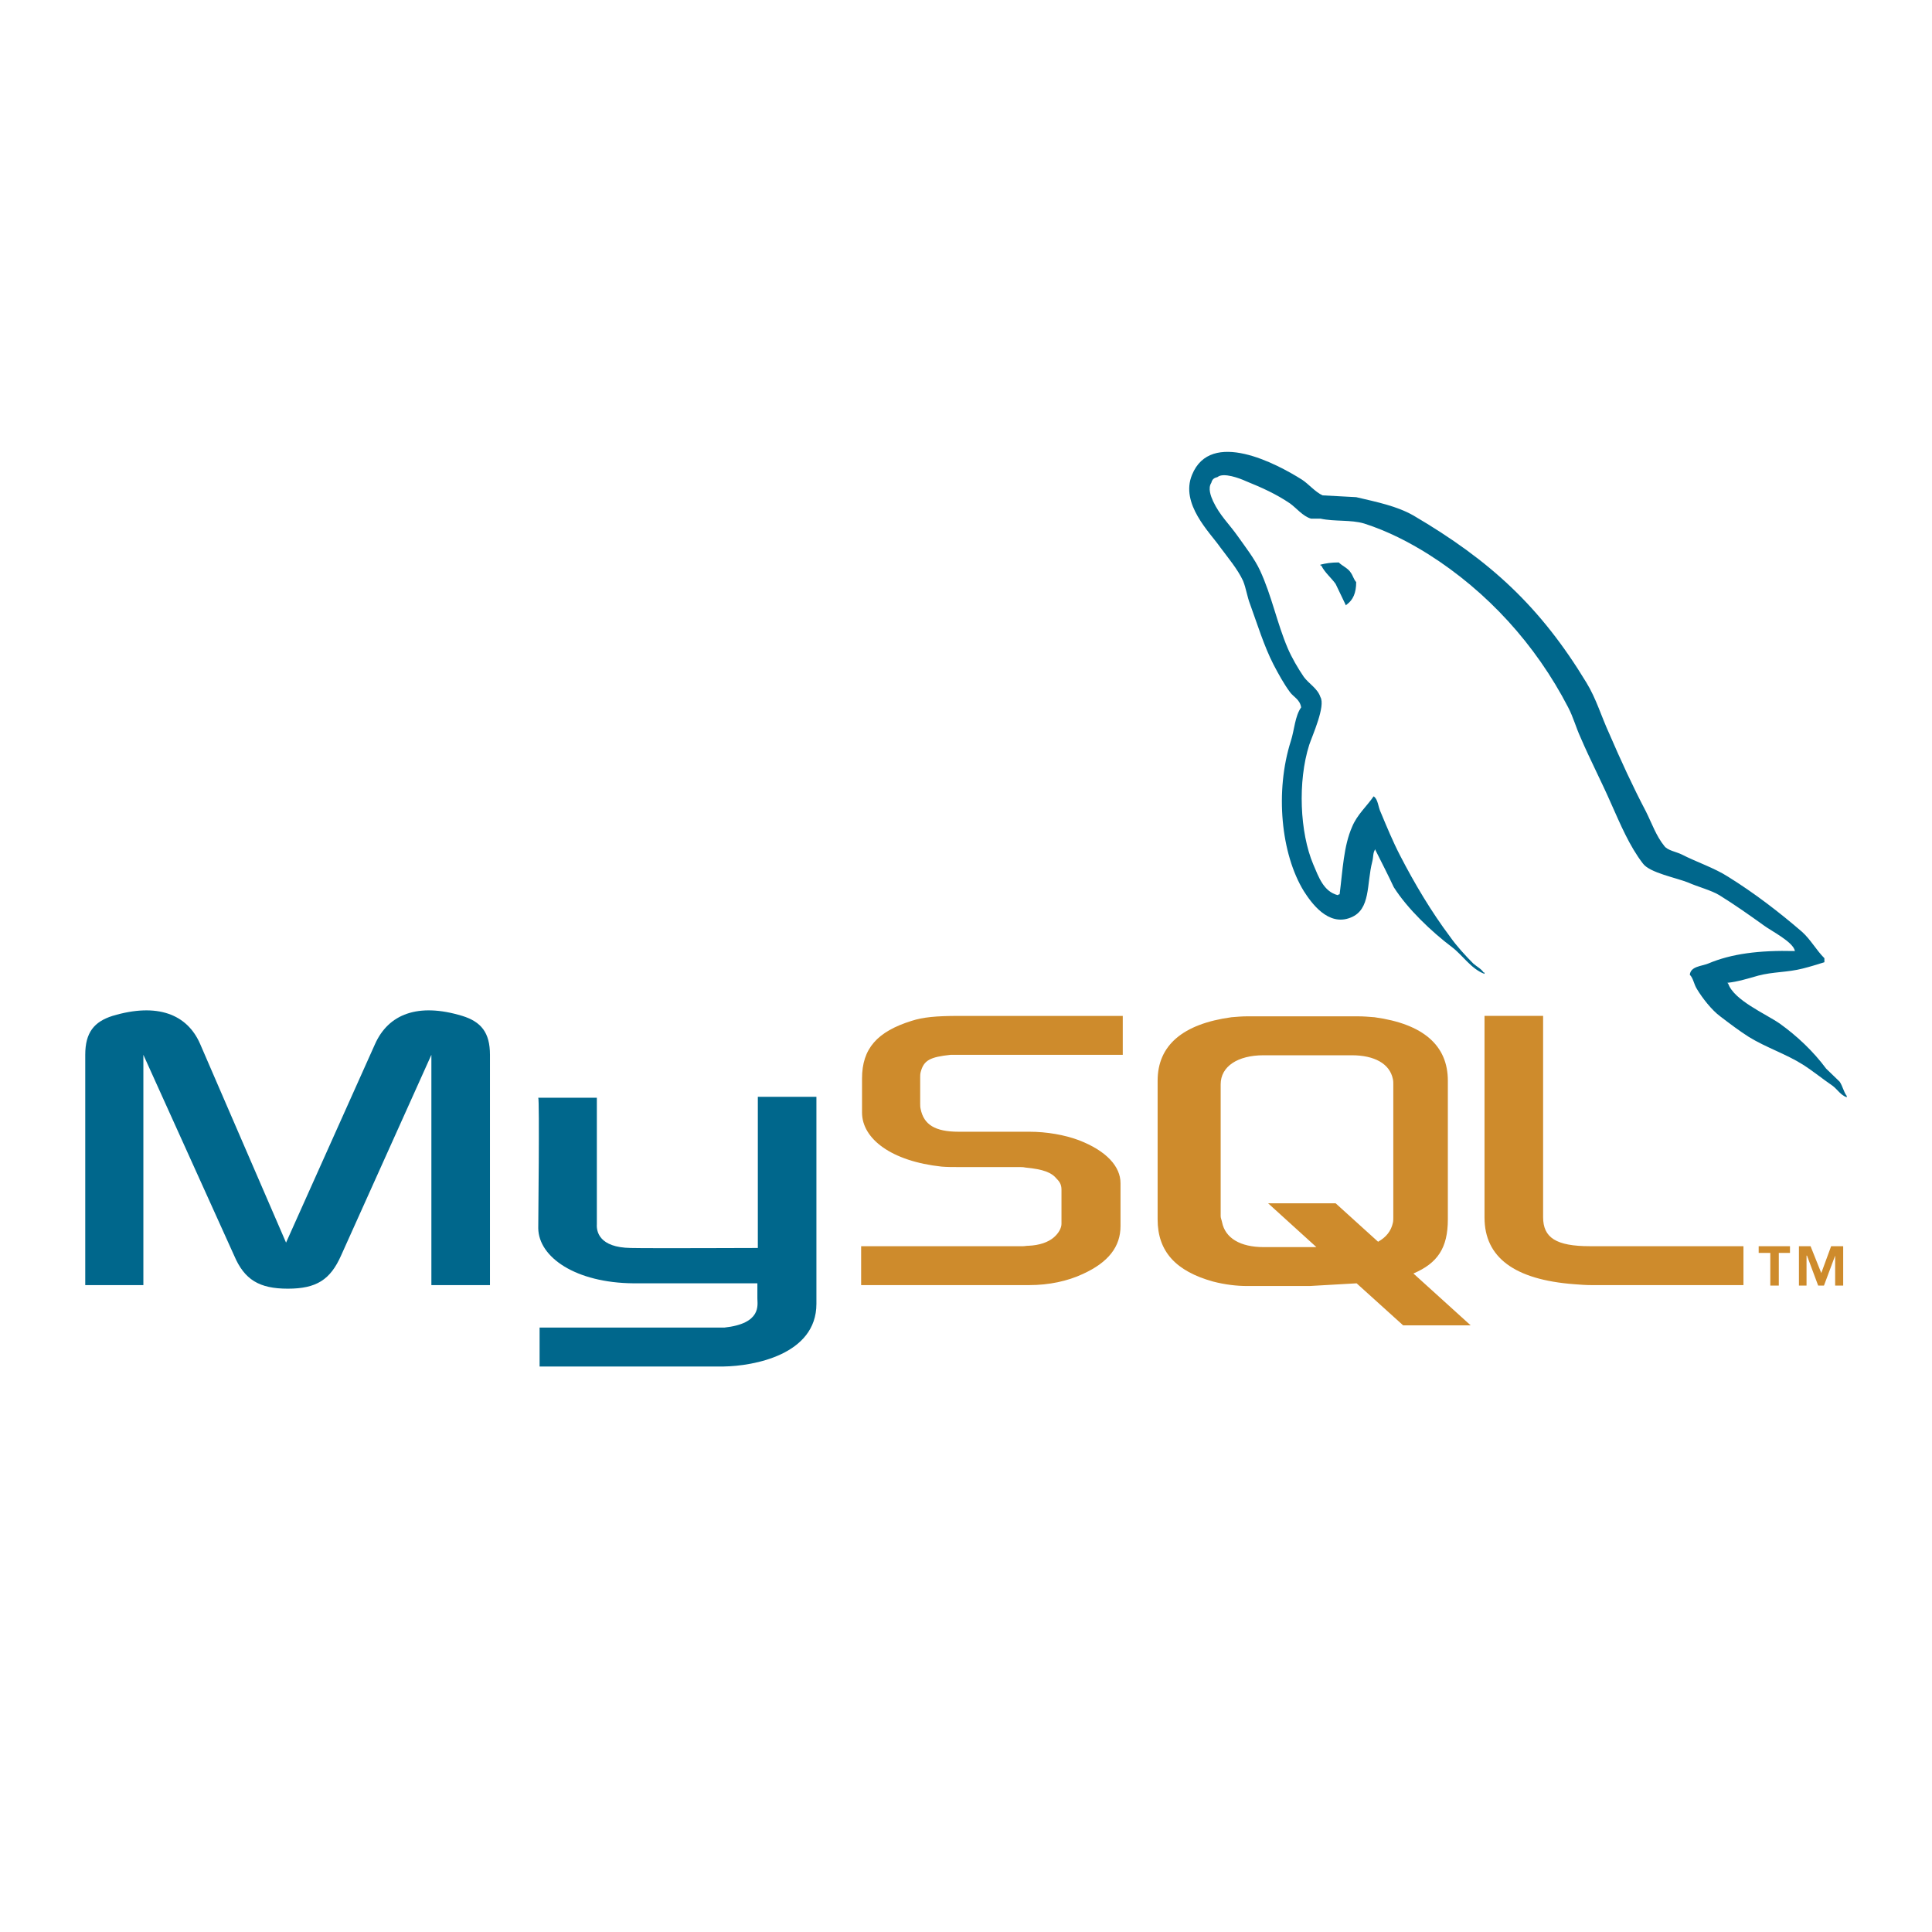
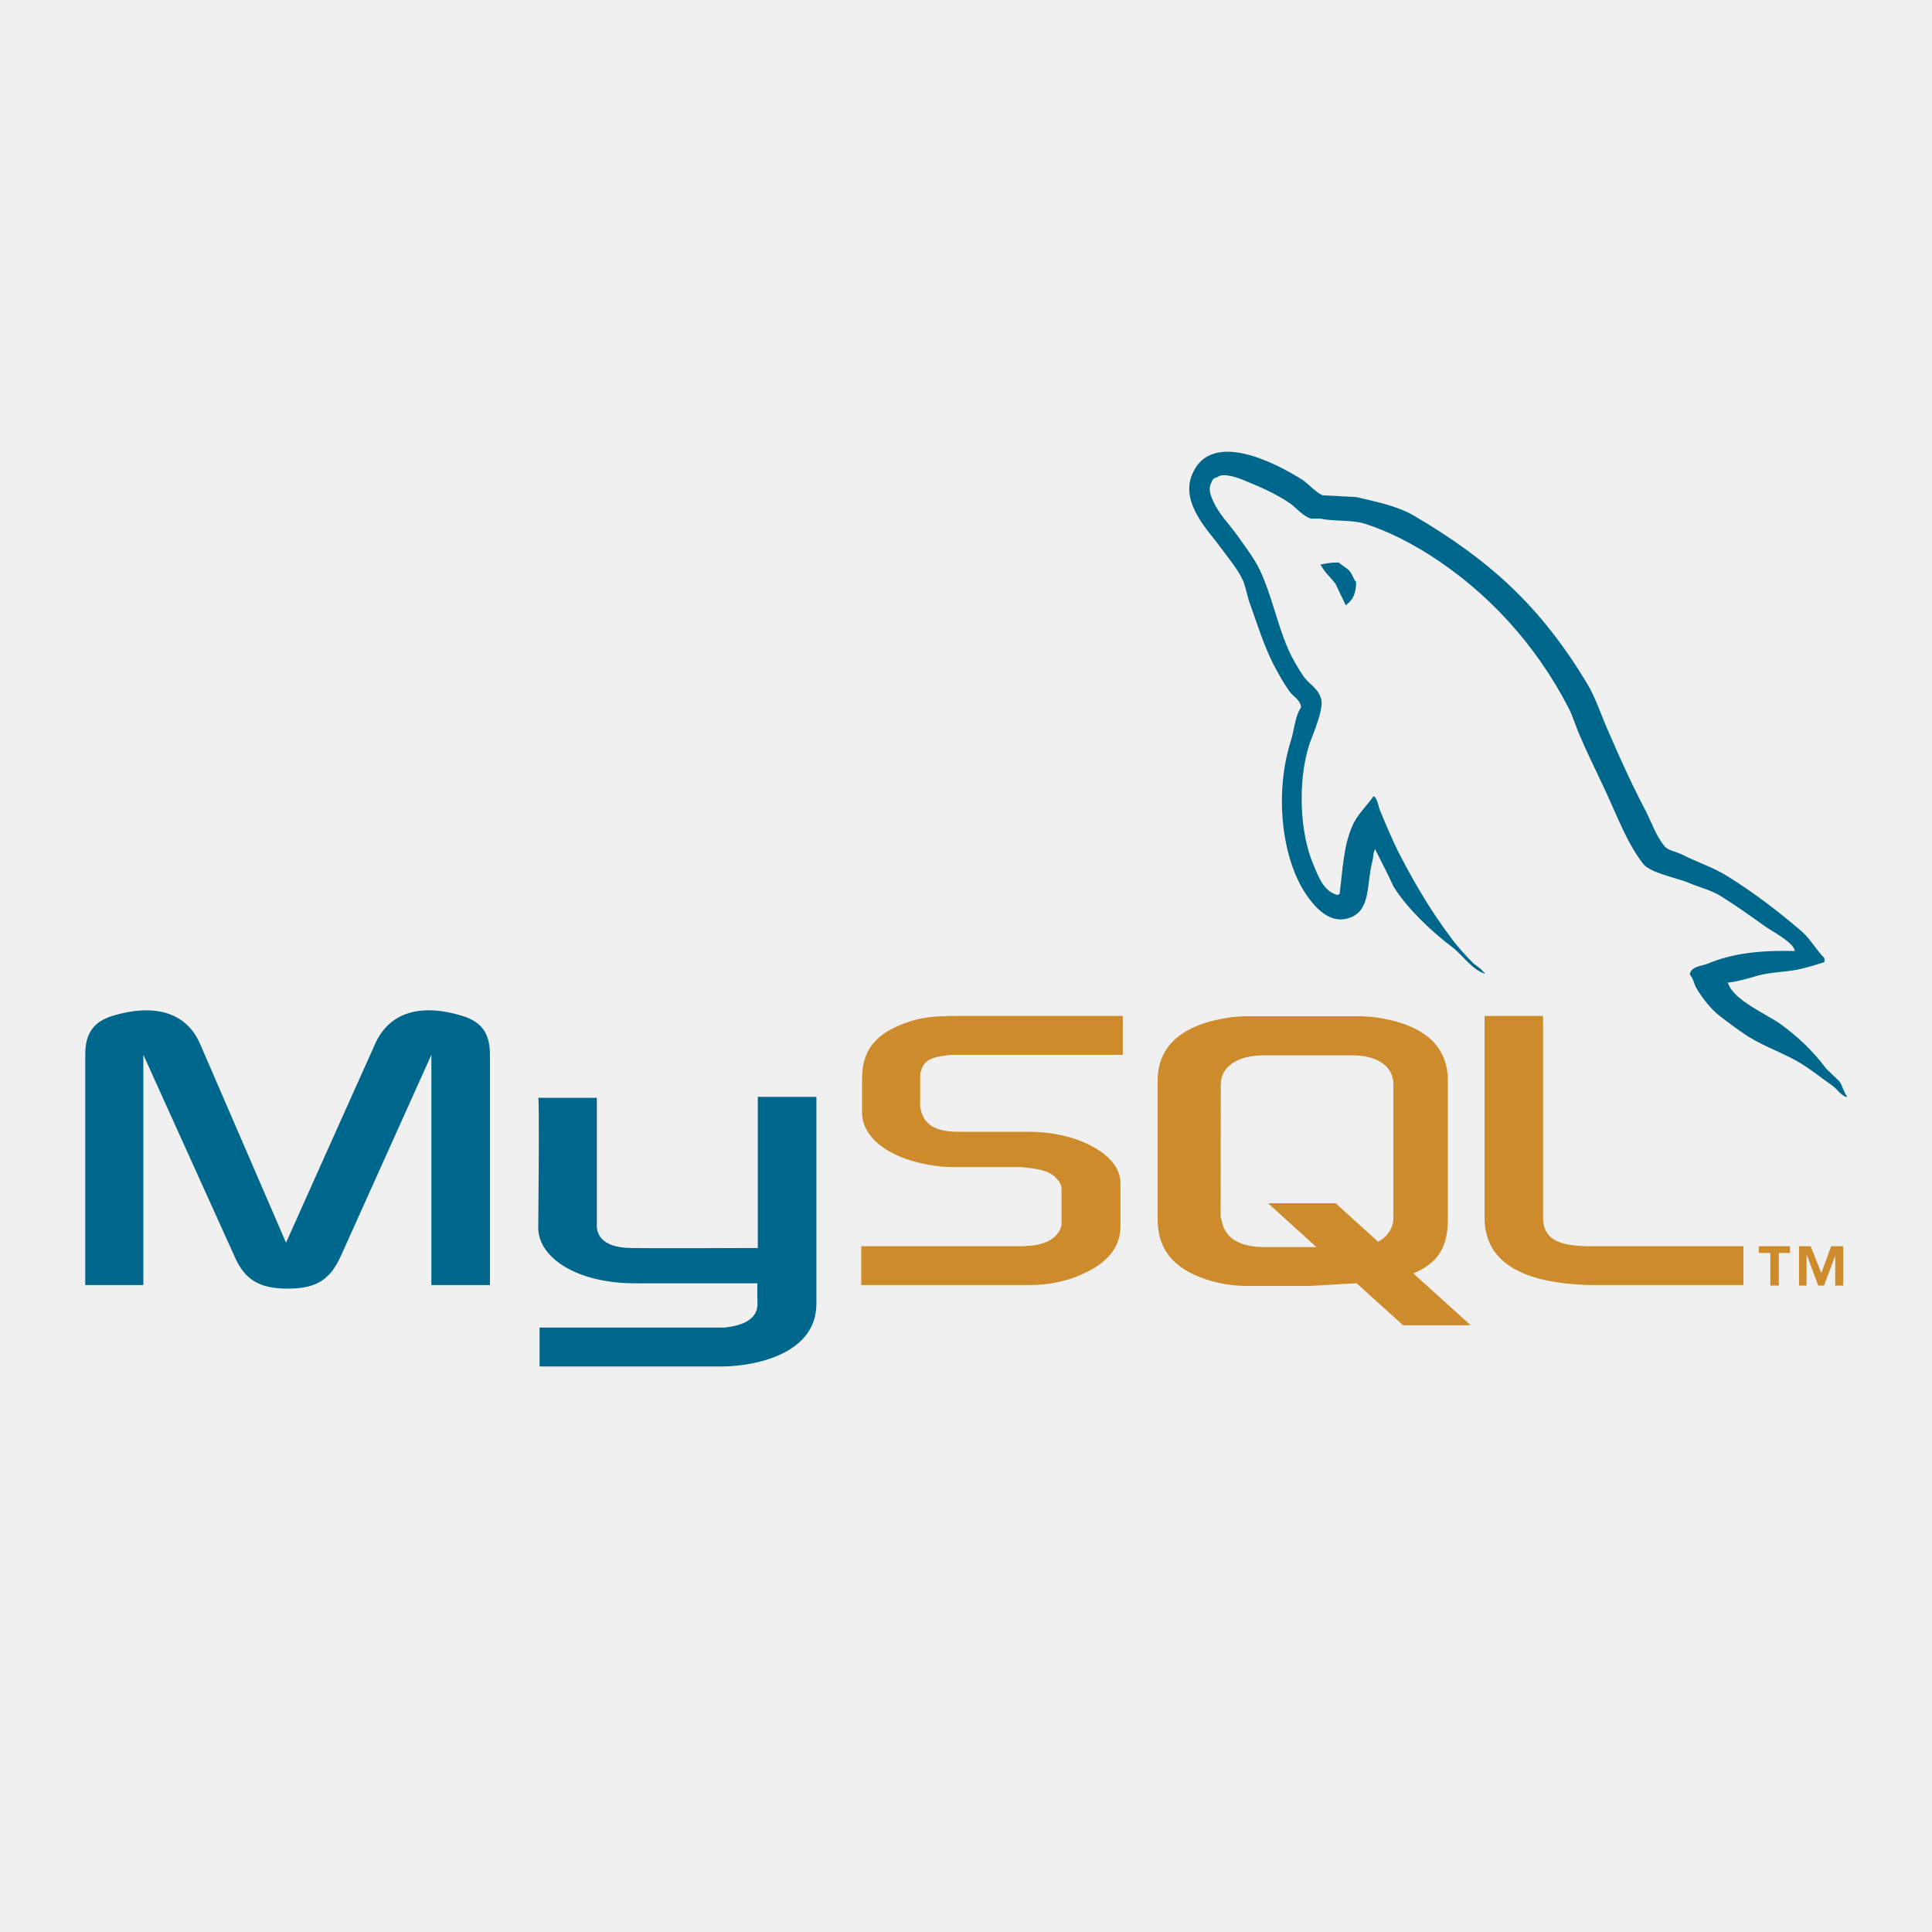
- <svg xmlns="http://www.w3.org/2000/svg" width="2500" height="2500" viewBox="0 0 192.756 192.756">
-   <g fill-rule="evenodd" clip-rule="evenodd">
-     <path fill="#fff" d="M0 0h192.756v192.756H0V0z" />
-     <path d="M8.504 128.215h5.8v-22.977l9.058 20.033c1.026 2.408 2.499 3.301 5.354 3.301 2.856 0 4.239-.893 5.31-3.301l9.013-20.033v22.977h5.845v-22.977c0-2.23-.893-3.303-2.767-3.883-4.417-1.338-7.362-.178-8.7 2.811l-8.878 19.811-8.567-19.811c-1.294-2.988-4.284-4.148-8.745-2.811-1.829.58-2.722 1.652-2.722 3.883v22.977h-.001zM53.702 109.521h5.845v12.627c-.044.713.223 2.32 3.391 2.363 1.651.045 12.582 0 12.671 0v-15.08h5.845v20.658c0 5.086-6.291 6.201-9.236 6.246H53.835v-3.881h18.427c3.748-.402 3.302-2.275 3.302-2.9v-1.518H63.205c-5.756-.045-9.459-2.588-9.503-5.488 0-.267.133-12.939 0-13.027zM179.076 94.886c-3.568-.089-6.336.268-8.656 1.25-.668.269-1.74.269-1.828 1.116.357.355.4.936.713 1.428.535.893 1.473 2.096 2.32 2.721.938.715 1.875 1.428 2.855 2.053 1.74 1.07 3.703 1.695 5.398 2.766.982.625 1.963 1.428 2.945 2.098.49.357.803.938 1.428 1.16v-.135c-.312-.4-.402-.98-.713-1.428-.447-.445-.893-.848-1.34-1.293-1.293-1.74-2.9-3.258-4.641-4.506-1.428-.982-4.551-2.32-5.131-3.971l-.088-.09c.98-.09 2.141-.447 3.078-.715 1.518-.4 2.9-.312 4.461-.713.715-.179 1.428-.402 2.143-.625v-.401c-.803-.803-1.383-1.874-2.23-2.632-2.275-1.963-4.775-3.882-7.363-5.488-1.383-.892-3.168-1.473-4.639-2.23-.537-.268-1.428-.402-1.74-.848-.805-.981-1.25-2.275-1.83-3.436-1.293-2.454-2.543-5.175-3.658-7.763-.803-1.74-1.295-3.48-2.275-5.086-4.596-7.585-9.594-12.181-17.268-16.687-1.65-.937-3.613-1.339-5.711-1.829-1.115-.045-2.23-.134-3.346-.179-.715-.312-1.428-1.16-2.053-1.562-2.543-1.606-9.102-5.086-10.977-.491-1.205 2.9 1.785 5.755 2.811 7.228.76 1.026 1.74 2.186 2.277 3.346.311.758.4 1.562.713 2.365.713 1.963 1.383 4.149 2.32 5.979.49.937 1.025 1.919 1.65 2.767.357.491.982.714 1.115 1.517-.625.893-.668 2.231-1.025 3.347-1.607 5.042-.982 11.288 1.293 14.991.715 1.115 2.41 3.569 4.686 2.632 2.008-.803 1.561-3.346 2.141-5.577.135-.535.045-.892.312-1.249v.089c.625 1.249 1.25 2.454 1.83 3.703 1.383 2.186 3.793 4.462 5.801 5.979 1.07.803 1.918 2.187 3.256 2.677v-.135h-.088c-.268-.4-.67-.579-1.027-.892-.803-.803-1.695-1.785-2.32-2.677-1.873-2.498-3.523-5.265-4.996-8.12-.715-1.383-1.34-2.9-1.918-4.283-.27-.536-.27-1.339-.715-1.606-.67.981-1.65 1.83-2.143 3.034-.848 1.918-.936 4.283-1.248 6.737-.18.045-.09 0-.18.089-1.426-.356-1.918-1.829-2.453-3.078-1.338-3.168-1.562-8.254-.402-11.913.312-.937 1.652-3.882 1.117-4.774-.27-.848-1.16-1.338-1.652-2.008-.58-.848-1.203-1.918-1.605-2.855-1.07-2.499-1.605-5.265-2.766-7.764-.537-1.16-1.473-2.365-2.232-3.435-.848-1.205-1.783-2.053-2.453-3.48-.223-.491-.535-1.294-.178-1.829.088-.357.268-.491.623-.58.58-.491 2.232.134 2.812.401 1.65.669 3.033 1.294 4.416 2.23.625.446 1.295 1.294 2.098 1.518h.938c1.428.312 3.033.089 4.371.49 2.365.759 4.506 1.874 6.426 3.079 5.844 3.703 10.664 8.968 13.92 15.259.535 1.026.758 1.963 1.25 3.034.938 2.187 2.098 4.417 3.033 6.559.938 2.097 1.83 4.239 3.168 5.979.67.937 3.346 1.427 4.551 1.918.893.401 2.275.759 3.08 1.249 1.516.937 3.033 2.008 4.461 3.034.713.534 2.945 1.649 3.078 2.541z" fill="#00678c" />
-     <path d="M133.566 56.114c-.758 0-1.293.089-1.828.223v.089h.088c.357.714.982 1.205 1.428 1.829.357.714.67 1.428 1.027 2.142l.088-.089c.625-.446.938-1.16.938-2.231-.268-.312-.312-.625-.535-.937-.268-.446-.848-.669-1.206-1.026z" fill="#00678c" />
-     <path d="M85.916 128.215h16.776c1.963 0 3.838-.4 5.354-1.115 2.543-1.16 3.748-2.721 3.748-4.773v-4.283c0-1.65-1.383-3.213-4.148-4.283-1.428-.535-3.213-.848-4.953-.848h-7.049c-2.365 0-3.48-.715-3.793-2.275-.044-.178-.044-.357-.044-.535v-2.633c0-.135 0-.312.044-.49.312-1.205.937-1.518 2.99-1.74h17.177v-3.883H95.687c-2.365 0-3.614.135-4.729.492-3.436 1.07-4.953 2.766-4.953 5.754v3.393c0 2.631 2.945 4.863 7.942 5.398.535.045 1.115.045 1.695.045h6.024c.223 0 .445 0 .623.045 1.83.178 2.633.49 3.168 1.158.357.357.447.67.447 1.072v3.391c0 .4-.268.938-.803 1.383-.537.445-1.385.758-2.5.803-.223 0-.355.045-.58.045H85.916v3.879zM148.111 121.479c0 3.971 2.99 6.201 8.969 6.648.58.045 1.115.088 1.695.088h15.17v-3.881h-15.303c-3.393 0-4.686-.848-4.686-2.9v-20.078h-5.846v20.123h.001zM115.496 121.656v-13.83c0-3.525 2.498-5.668 7.363-6.336.535-.045 1.07-.09 1.561-.09h11.064c.58 0 1.072.045 1.652.09 4.863.668 7.316 2.811 7.316 6.336v13.83c0 2.855-1.025 4.373-3.436 5.4l5.711 5.174h-6.736l-4.641-4.193-4.686.268h-6.246c-1.025 0-2.186-.133-3.391-.445-3.701-1.028-5.531-2.991-5.531-6.204zm6.291-.31c0 .178.09.355.135.58.312 1.605 1.828 2.498 4.148 2.498h5.266l-4.818-4.373h6.736l4.238 3.838c.805-.447 1.295-1.072 1.473-1.875.045-.178.045-.4.045-.58v-13.252c0-.178 0-.355-.045-.535-.312-1.516-1.828-2.363-4.104-2.363h-8.791c-2.588 0-4.283 1.115-4.283 2.898v13.164zM176.623 128.26h.848v-3.256h1.115v-.67h-3.123v.67h1.16v3.256zm6.469 0h.803v-3.926h-1.203l-.982 2.678-1.07-2.678h-1.16v3.926h.758v-2.988h.045l1.115 2.988h.58l1.115-2.988v2.988h-.001z" fill="#ce8b2c" />
+ <svg xmlns="http://www.w3.org/2000/svg" version="1.1" id="Слой_1" x="0px" y="0px" viewBox="0 0 2500 2500" style="enable-background:new 0 0 2500 2500;" xml:space="preserve">
+   <style type="text/css">
+ 	.st0{fill:#00678C;}
+ 	.st1{fill:#CE8B2C;}
+ </style>
+   <g>
+     <path class="st0" d="M110.3,1662.9h75.2v-298L303,1624.7c13.3,31.2,32.4,42.8,69.4,42.8c37,0,55-11.6,68.9-42.8l116.9-259.8v298   H634v-298c0-28.9-11.6-42.8-35.9-50.4c-57.3-17.4-95.5-2.3-112.8,36.5L370.1,1608L259,1351c-16.8-38.8-55.6-53.8-113.4-36.5   c-23.7,7.5-35.3,21.4-35.3,50.4L110.3,1662.9L110.3,1662.9L110.3,1662.9z M696.5,1420.5h75.8v163.8c-0.6,9.2,2.9,30.1,44,30.6   c21.4,0.6,163.2,0,164.3,0v-195.6h75.8v267.9c0,66-81.6,80.4-119.8,81H698.2v-50.3h239c48.6-5.2,42.8-29.5,42.8-37.6v-19.7H819.8   c-74.7-0.6-122.7-33.6-123.3-71.2C696.5,1586,698.2,1421.6,696.5,1420.5L696.5,1420.5z M2322.6,1230.6   c-46.3-1.2-82.2,3.5-112.3,16.2c-8.7,3.5-22.6,3.5-23.7,14.5c4.6,4.6,5.2,12.1,9.2,18.5c6.9,11.6,19.1,27.2,30.1,35.3   c12.2,9.3,24.3,18.5,37,26.6c22.6,13.9,48,22,70,35.9c12.7,8.1,25.5,18.5,38.2,27.2c6.4,4.6,10.4,12.2,18.5,15v-1.8   c-4-5.2-5.2-12.7-9.2-18.5c-5.8-5.8-11.6-11-17.4-16.8c-16.8-22.6-37.6-42.3-60.2-58.4c-18.5-12.7-59-30.1-66.5-51.5l-1.1-1.2   c12.7-1.2,27.8-5.8,39.9-9.3c19.7-5.2,37.6-4,57.9-9.2c9.3-2.3,18.5-5.2,27.8-8.1v-5.2c-10.4-10.4-17.9-24.3-28.9-34.1   c-29.5-25.5-61.9-50.3-95.5-71.2c-17.9-11.6-41.1-19.1-60.2-28.9c-7-3.5-18.5-5.2-22.6-11c-10.4-12.7-16.2-29.5-23.7-44.6   c-16.8-31.8-33-67.1-47.4-100.7c-10.4-22.6-16.8-45.1-29.5-66c-59.6-98.4-124.4-158-224-216.4c-21.4-12.2-46.9-17.4-74.1-23.7   c-14.5-0.6-28.9-1.7-43.4-2.3c-9.3-4-18.5-15-26.6-20.3c-33-20.8-118.1-66-142.4-6.4c-15.6,37.6,23.2,74.6,36.5,93.7   c9.9,13.3,22.6,28.4,29.5,43.4c4,9.8,5.2,20.3,9.2,30.7c9.2,25.5,17.9,53.8,30.1,77.5c6.4,12.2,13.3,24.9,21.4,35.9   c4.6,6.4,12.7,9.3,14.5,19.7c-8.1,11.6-8.7,28.9-13.3,43.4c-20.8,65.4-12.7,146.4,16.8,194.4c9.3,14.5,31.3,46.3,60.8,34.1   c26-10.4,20.2-43.4,27.8-72.3c1.8-6.9,0.6-11.6,4-16.2v1.2c8.1,16.2,16.2,31.8,23.7,48c17.9,28.4,49.2,57.9,75.2,77.5   c13.9,10.4,24.9,28.4,42.2,34.7v-1.8h-1.1c-3.5-5.2-8.7-7.5-13.3-11.6c-10.4-10.4-22-23.2-30.1-34.7   c-24.3-32.4-45.7-68.3-64.8-105.3c-9.3-17.9-17.4-37.6-24.9-55.5c-3.5-7-3.5-17.4-9.3-20.8c-8.7,12.7-21.4,23.7-27.8,39.4   c-11,24.9-12.1,55.5-16.2,87.4c-2.3,0.6-1.2,0-2.3,1.2c-18.5-4.6-24.9-23.7-31.8-39.9c-17.4-41.1-20.3-107.1-5.2-154.5   c4-12.2,21.4-50.3,14.5-61.9c-3.5-11-15-17.4-21.4-26c-7.5-11-15.6-24.9-20.8-37c-13.9-32.4-20.8-68.3-35.9-100.7   c-7-15-19.1-30.7-28.9-44.6c-11-15.6-23.1-26.6-31.8-45.1c-2.9-6.4-6.9-16.8-2.3-23.7c1.1-4.6,3.5-6.4,8.1-7.5   c7.5-6.4,28.9,1.7,36.5,5.2c21.4,8.7,39.3,16.8,57.3,28.9c8.1,5.8,16.8,16.8,27.2,19.7h12.2c18.5,4,39.3,1.2,56.7,6.4   c30.7,9.8,58.4,24.3,83.3,39.9c75.8,48,138.3,116.3,180.5,197.9c6.9,13.3,9.8,25.5,16.2,39.4c12.2,28.4,27.2,57.3,39.3,85.1   c12.2,27.2,23.7,55,41.1,77.5c8.7,12.2,43.4,18.5,59,24.9c11.6,5.2,29.5,9.8,39.9,16.2c19.7,12.2,39.3,26,57.9,39.4   C2291.9,1204.6,2320.8,1219.1,2322.6,1230.6L2322.6,1230.6z" />
+     <path class="st0" d="M1732.3,727.8c-9.8,0-16.8,1.2-23.7,2.9v1.2h1.1c4.6,9.3,12.7,15.6,18.5,23.7c4.6,9.3,8.7,18.5,13.3,27.8   l1.1-1.2c8.1-5.8,12.2-15,12.2-28.9c-3.5-4-4-8.1-6.9-12.2C1744.5,735.3,1737,732.4,1732.3,727.8L1732.3,727.8z" />
+     <path class="st1" d="M1114.3,1662.9h217.6c25.5,0,49.8-5.2,69.4-14.5c33-15,48.6-35.3,48.6-61.9V1531c0-21.4-17.9-41.7-53.8-55.5   c-18.5-6.9-41.7-11-64.2-11h-91.4c-30.7,0-45.1-9.3-49.2-29.5c-0.6-2.3-0.6-4.6-0.6-6.9v-34.1c0-1.8,0-4,0.6-6.4   c4-15.6,12.2-19.7,38.8-22.6h222.8v-50.4H1241c-30.7,0-46.9,1.8-61.3,6.4c-44.6,13.9-64.2,35.9-64.2,74.6v44   c0,34.1,38.2,63.1,103,70c6.9,0.6,14.5,0.6,22,0.6h78.1c2.9,0,5.8,0,8.1,0.6c23.7,2.3,34.1,6.4,41.1,15c4.6,4.6,5.8,8.7,5.8,13.9   v44c0,5.2-3.5,12.2-10.4,17.9c-7,5.8-18,9.8-32.4,10.4c-2.9,0-4.6,0.6-7.5,0.6h-208.9V1662.9L1114.3,1662.9z M1921,1575.6   c0,51.5,38.8,80.4,116.3,86.2c7.5,0.6,14.5,1.1,22,1.1H2256v-50.3h-198.5c-44,0-60.8-11-60.8-37.6v-260.4H1921L1921,1575.6   L1921,1575.6L1921,1575.6z M1498,1577.8v-179.4c0-45.7,32.4-73.5,95.5-82.2c6.9-0.6,13.9-1.2,20.2-1.2h143.5   c7.5,0,13.9,0.6,21.4,1.2c63.1,8.7,94.9,36.5,94.9,82.2v179.4c0,37-13.3,56.7-44.6,70l74.1,67.1h-87.4l-60.2-54.4l-60.8,3.5h-81   c-13.3,0-28.4-1.7-44-5.8C1521.7,1645,1498,1619.5,1498,1577.8L1498,1577.8z M1579.5,1573.8c0,2.3,1.2,4.6,1.8,7.5   c4,20.8,23.7,32.4,53.8,32.4h68.3l-62.5-56.7h87.4l55,49.8c10.4-5.8,16.8-13.9,19.1-24.3c0.6-2.3,0.6-5.2,0.6-7.5v-171.9   c0-2.3,0-4.6-0.6-6.9c-4-19.7-23.7-30.6-53.2-30.6h-114c-33.6,0-55.5,14.5-55.5,37.6L1579.5,1573.8L1579.5,1573.8z M2290.8,1663.5   h11v-42.2h14.5v-8.7h-40.5v8.7h15L2290.8,1663.5L2290.8,1663.5z M2374.7,1663.5h10.4v-50.9h-15.6l-12.7,34.7l-13.9-34.7h-15v50.9   h9.8v-38.8h0.6l14.5,38.8h7.5l14.5-38.8L2374.7,1663.5L2374.7,1663.5L2374.7,1663.5z" />
  </g>
</svg>
